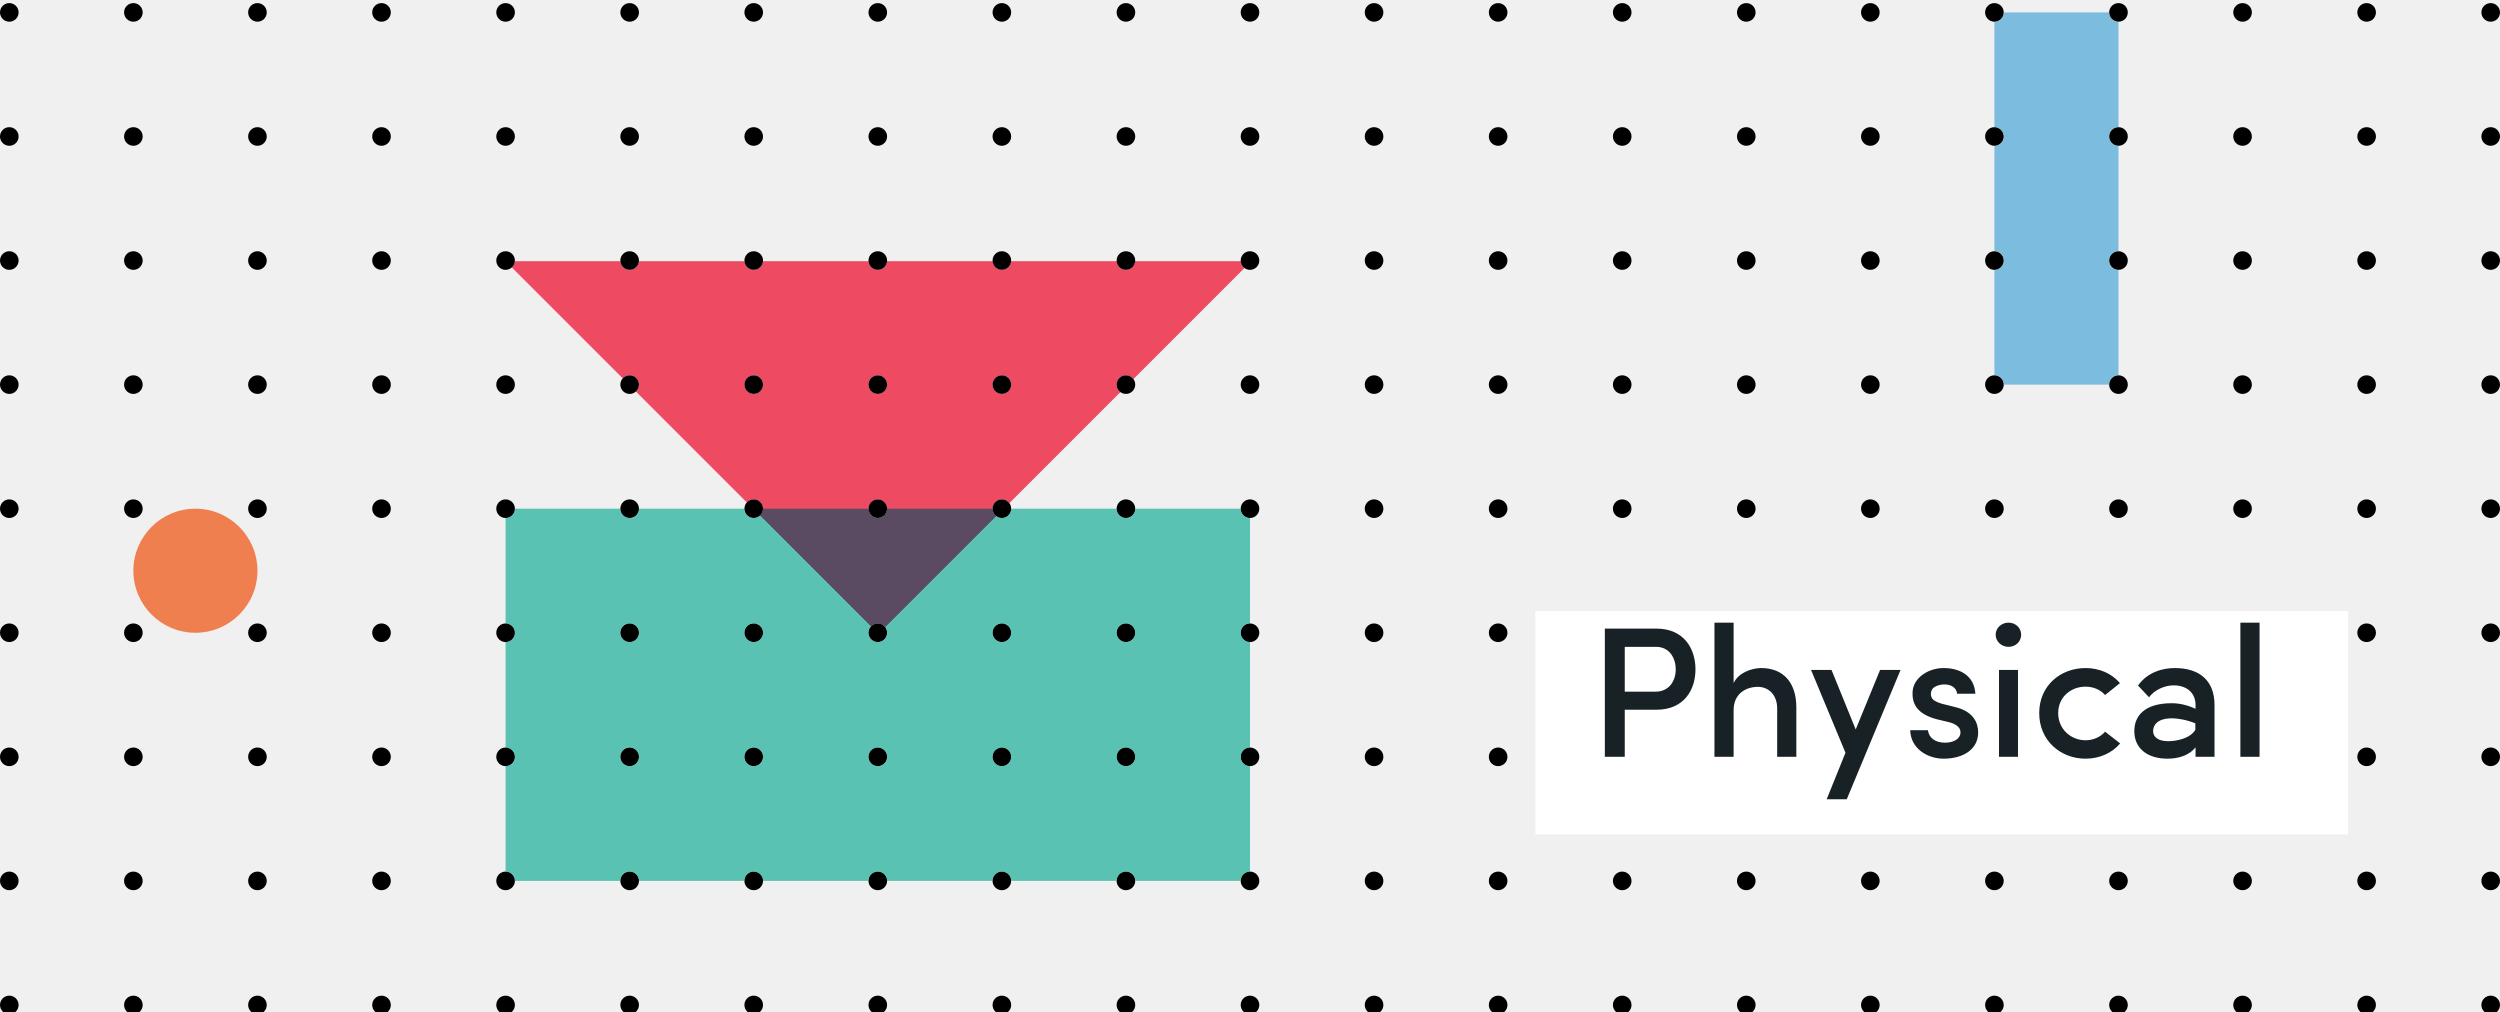
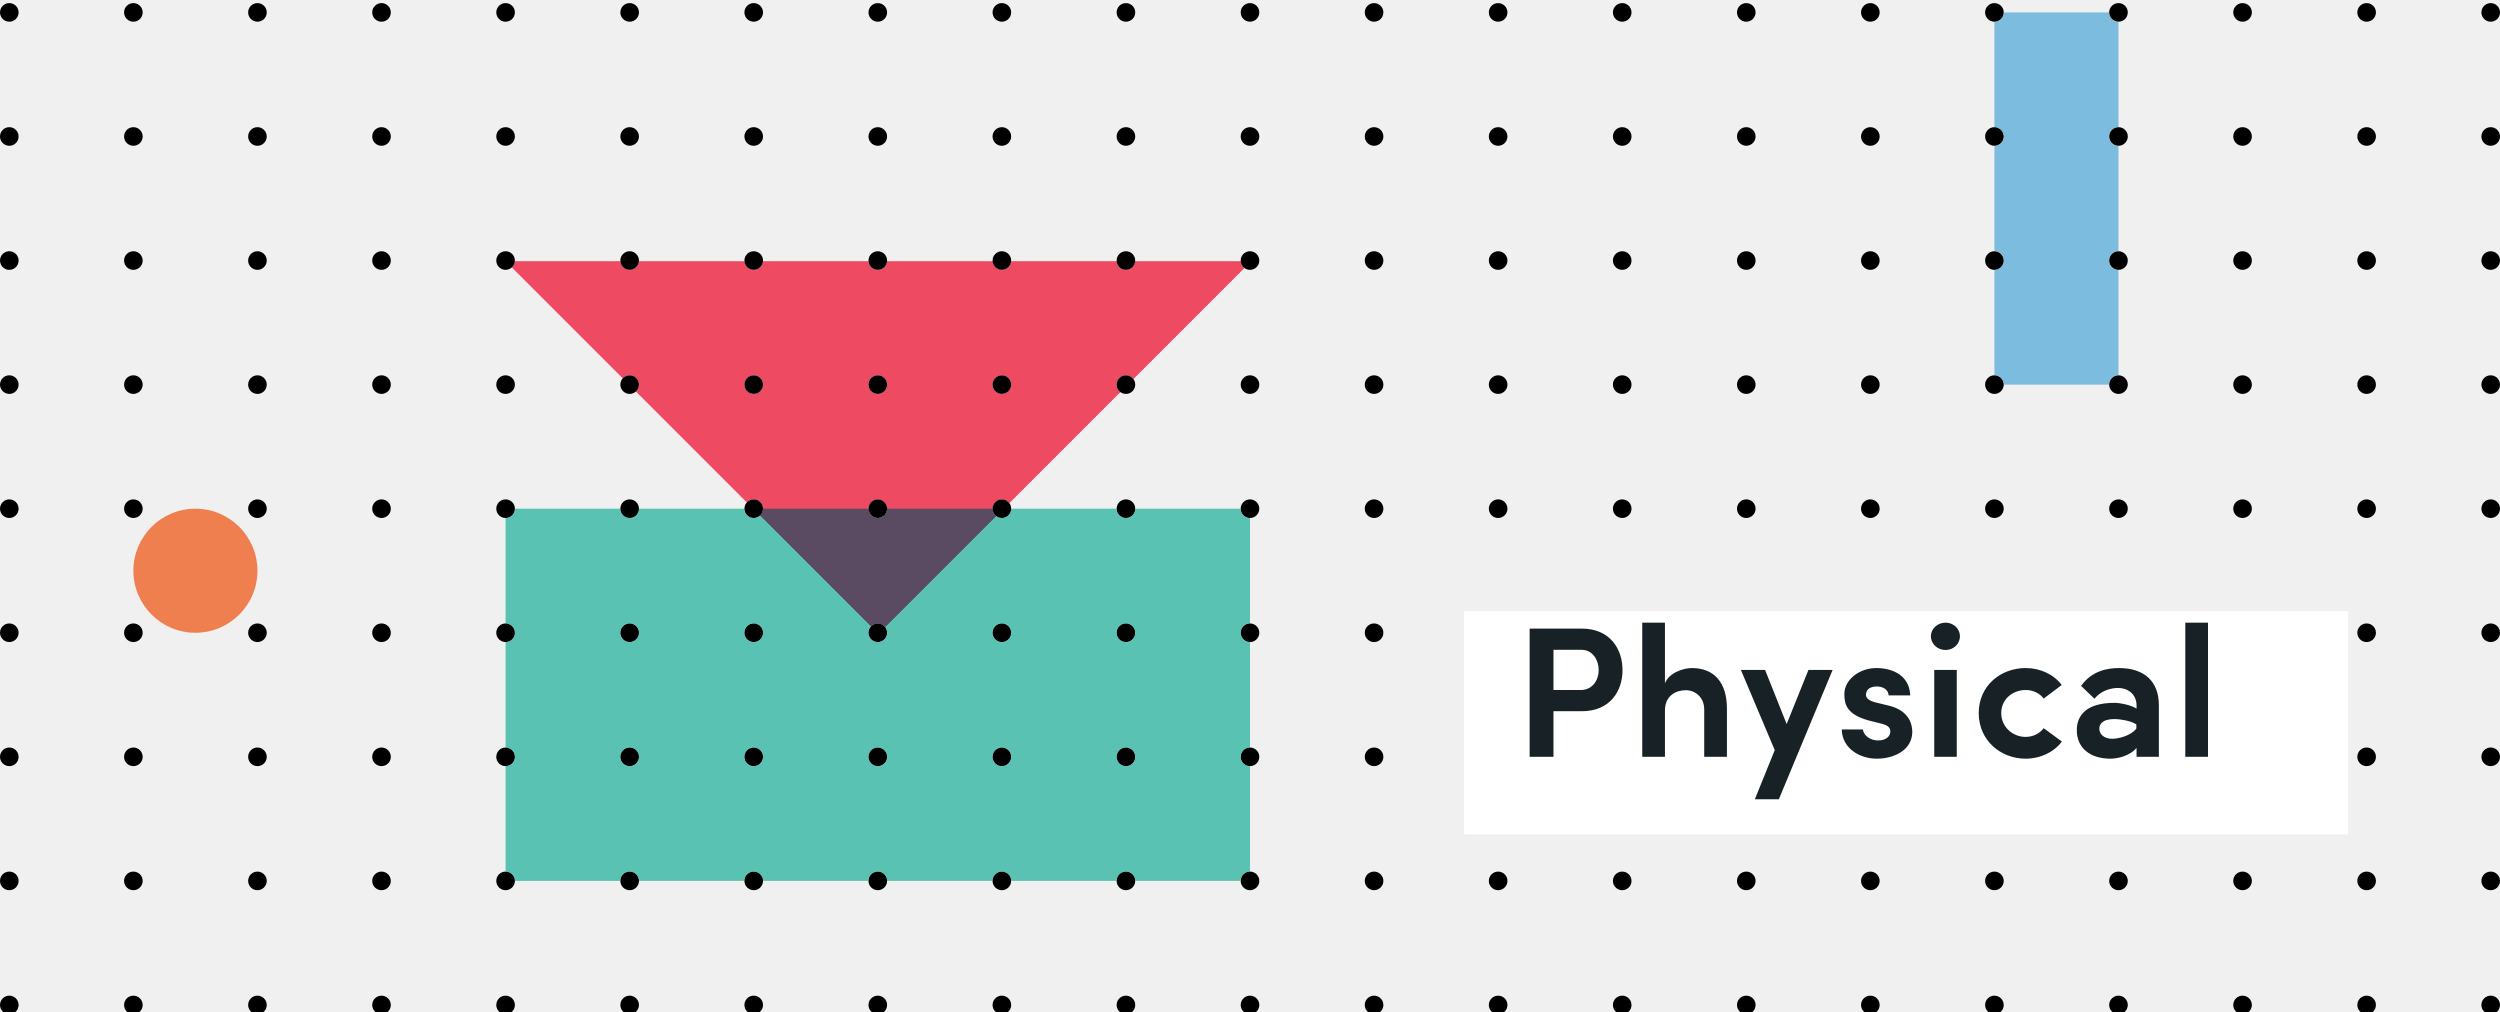
<svg xmlns="http://www.w3.org/2000/svg" width="806px" height="326px" viewBox="0 0 806 326" version="1.1">
  <defs />
  <g id="Page-1-Copy" stroke="none" stroke-width="1" fill="none" fill-rule="evenodd">
    <g id="physical-tablet">
      <g id="Group-2" transform="translate(0, -36)">
        <g id="Group-10" transform="translate(0, 37)">
          <g id="Dot-Copy-749" transform="translate(800, 320)">
            <rect id="Grid-Unit" x="0" y="0" width="40" height="40" />
            <circle id="Dot" fill="#000000" cx="3" cy="3" r="3" />
          </g>
          <g id="Dot-Copy-748" transform="translate(760, 320)">
            <rect id="Grid-Unit" x="0" y="0" width="40" height="40" />
            <circle id="Dot" fill="#000000" cx="3" cy="3" r="3" />
          </g>
          <g id="Dot-Copy-747" transform="translate(720, 320)">
            <rect id="Grid-Unit" x="0" y="0" width="40" height="40" />
            <circle id="Dot" fill="#000000" cx="3" cy="3" r="3" />
          </g>
          <g id="Dot-Copy-746" transform="translate(680, 320)">
            <rect id="Grid-Unit" x="0" y="0" width="40" height="40" />
            <circle id="Dot" fill="#000000" cx="3" cy="3" r="3" />
          </g>
          <g id="Dot-Copy-745" transform="translate(640, 320)">
            <rect id="Grid-Unit" x="0" y="0" width="40" height="40" />
            <circle id="Dot" fill="#000000" cx="3" cy="3" r="3" />
          </g>
          <g id="Dot-Copy-744" transform="translate(600, 320)">
            <rect id="Grid-Unit" x="0" y="0" width="40" height="40" />
            <circle id="Dot" fill="#000000" cx="3" cy="3" r="3" />
          </g>
          <g id="Dot-Copy-743" transform="translate(560, 320)">
            <rect id="Grid-Unit" x="0" y="0" width="40" height="40" />
            <circle id="Dot" fill="#000000" cx="3" cy="3" r="3" />
          </g>
          <g id="Dot-Copy-742" transform="translate(520, 320)">
            <rect id="Grid-Unit" x="0" y="0" width="40" height="40" />
            <circle id="Dot" fill="#000000" cx="3" cy="3" r="3" />
          </g>
          <g id="Dot-Copy-741" transform="translate(480, 320)">
            <rect id="Grid-Unit" x="0" y="0" width="40" height="40" />
            <circle id="Dot" fill="#000000" cx="3" cy="3" r="3" />
          </g>
          <g id="Dot-Copy-740" transform="translate(440, 320)">
            <rect id="Grid-Unit" x="0" y="0" width="40" height="40" />
            <circle id="Dot" fill="#000000" cx="3" cy="3" r="3" />
          </g>
          <g id="Dot-Copy-739" transform="translate(400, 320)">
            <rect id="Grid-Unit" x="0" y="0" width="40" height="40" />
            <circle id="Dot" fill="#000000" cx="3" cy="3" r="3" />
          </g>
          <g id="Dot-Copy-738" transform="translate(360, 320)">
            <rect id="Grid-Unit" x="0" y="0" width="40" height="40" />
            <circle id="Dot" fill="#000000" cx="3" cy="3" r="3" />
          </g>
          <g id="Dot-Copy-737" transform="translate(320, 320)">
            <rect id="Grid-Unit" x="0" y="0" width="40" height="40" />
            <circle id="Dot" fill="#000000" cx="3" cy="3" r="3" />
          </g>
          <g id="Dot-Copy-736" transform="translate(280, 320)">
            <rect id="Grid-Unit" x="0" y="0" width="40" height="40" />
            <circle id="Dot" fill="#000000" cx="3" cy="3" r="3" />
          </g>
          <g id="Dot-Copy-735" transform="translate(240, 320)">
            <rect id="Grid-Unit" x="0" y="0" width="40" height="40" />
            <circle id="Dot" fill="#000000" cx="3" cy="3" r="3" />
          </g>
          <g id="Dot-Copy-734" transform="translate(200, 320)">
            <rect id="Grid-Unit" x="0" y="0" width="40" height="40" />
            <circle id="Dot" fill="#000000" cx="3" cy="3" r="3" />
          </g>
          <g id="Dot-Copy-733" transform="translate(160, 320)">
            <rect id="Grid-Unit" x="0" y="0" width="40" height="40" />
            <circle id="Dot" fill="#000000" cx="3" cy="3" r="3" />
          </g>
          <g id="Dot-Copy-732" transform="translate(120, 320)">
            <rect id="Grid-Unit" x="0" y="0" width="40" height="40" />
            <circle id="Dot" fill="#000000" cx="3" cy="3" r="3" />
          </g>
          <g id="Dot-Copy-731" transform="translate(80, 320)">
            <rect id="Grid-Unit" x="0" y="0" width="40" height="40" />
            <circle id="Dot" fill="#000000" cx="3" cy="3" r="3" />
          </g>
          <g id="Dot-Copy-730" transform="translate(40, 320)">
            <rect id="Grid-Unit" x="0" y="0" width="40" height="40" />
            <circle id="Dot" fill="#000000" cx="3" cy="3" r="3" />
          </g>
          <g id="Dot-Copy-729" transform="translate(0, 320)">
            <rect id="Grid-Unit" x="0" y="0" width="40" height="40" />
            <circle id="Dot" fill="#000000" cx="3" cy="3" r="3" />
          </g>
          <g id="Dot-Copy-718" transform="translate(800, 280)">
            <rect id="Grid-Unit" x="0" y="0" width="40" height="40" />
            <circle id="Dot" fill="#000000" cx="3" cy="3" r="3" />
          </g>
          <g id="Dot-Copy-717" transform="translate(760, 280)">
            <rect id="Grid-Unit" x="0" y="0" width="40" height="40" />
            <circle id="Dot" fill="#000000" cx="3" cy="3" r="3" />
          </g>
          <g id="Dot-Copy-716" transform="translate(720, 280)">
            <rect id="Grid-Unit" x="0" y="0" width="40" height="40" />
            <circle id="Dot" fill="#000000" cx="3" cy="3" r="3" />
          </g>
          <g id="Dot-Copy-715" transform="translate(680, 280)">
            <rect id="Grid-Unit" x="0" y="0" width="40" height="40" />
            <circle id="Dot" fill="#000000" cx="3" cy="3" r="3" />
          </g>
          <g id="Dot-Copy-714" transform="translate(640, 280)">
            <rect id="Grid-Unit" x="0" y="0" width="40" height="40" />
            <circle id="Dot" fill="#000000" cx="3" cy="3" r="3" />
          </g>
          <g id="Dot-Copy-713" transform="translate(600, 280)">
            <rect id="Grid-Unit" x="0" y="0" width="40" height="40" />
            <circle id="Dot" fill="#000000" cx="3" cy="3" r="3" />
          </g>
          <g id="Dot-Copy-712" transform="translate(560, 280)">
            <rect id="Grid-Unit" x="0" y="0" width="40" height="40" />
            <circle id="Dot" fill="#000000" cx="3" cy="3" r="3" />
          </g>
          <g id="Dot-Copy-711" transform="translate(520, 280)">
            <rect id="Grid-Unit" x="0" y="0" width="40" height="40" />
            <circle id="Dot" fill="#000000" cx="3" cy="3" r="3" />
          </g>
          <g id="Dot-Copy-710" transform="translate(480, 280)">
            <rect id="Grid-Unit" x="0" y="0" width="40" height="40" />
            <circle id="Dot" fill="#000000" cx="3" cy="3" r="3" />
          </g>
          <g id="Dot-Copy-709" transform="translate(440, 280)">
            <rect id="Grid-Unit" x="0" y="0" width="40" height="40" />
            <circle id="Dot" fill="#000000" cx="3" cy="3" r="3" />
          </g>
          <g id="Dot-Copy-708" transform="translate(400, 280)">
            <rect id="Grid-Unit" x="0" y="0" width="40" height="40" />
            <circle id="Dot" fill="#000000" cx="3" cy="3" r="3" />
          </g>
          <g id="Dot-Copy-707" transform="translate(360, 280)">
            <rect id="Grid-Unit" x="0" y="0" width="40" height="40" />
            <circle id="Dot" fill="#000000" cx="3" cy="3" r="3" />
          </g>
          <g id="Dot-Copy-706" transform="translate(320, 280)">
            <rect id="Grid-Unit" x="0" y="0" width="40" height="40" />
            <circle id="Dot" fill="#000000" cx="3" cy="3" r="3" />
          </g>
          <g id="Dot-Copy-705" transform="translate(280, 280)">
            <rect id="Grid-Unit" x="0" y="0" width="40" height="40" />
            <circle id="Dot" fill="#000000" cx="3" cy="3" r="3" />
          </g>
          <g id="Dot-Copy-704" transform="translate(240, 280)">
            <rect id="Grid-Unit" x="0" y="0" width="40" height="40" />
            <circle id="Dot" fill="#000000" cx="3" cy="3" r="3" />
          </g>
          <g id="Dot-Copy-703" transform="translate(200, 280)">
            <rect id="Grid-Unit" x="0" y="0" width="40" height="40" />
            <circle id="Dot" fill="#000000" cx="3" cy="3" r="3" />
          </g>
          <g id="Dot-Copy-702" transform="translate(160, 280)">
            <rect id="Grid-Unit" x="0" y="0" width="40" height="40" />
            <circle id="Dot" fill="#000000" cx="3" cy="3" r="3" />
          </g>
          <g id="Dot-Copy-701" transform="translate(120, 280)">
            <rect id="Grid-Unit" x="0" y="0" width="40" height="40" />
            <circle id="Dot" fill="#000000" cx="3" cy="3" r="3" />
          </g>
          <g id="Dot-Copy-700" transform="translate(80, 280)">
            <rect id="Grid-Unit" x="0" y="0" width="40" height="40" />
            <circle id="Dot" fill="#000000" cx="3" cy="3" r="3" />
          </g>
          <g id="Dot-Copy-699" transform="translate(40, 280)">
            <rect id="Grid-Unit" x="0" y="0" width="40" height="40" />
            <circle id="Dot" fill="#000000" cx="3" cy="3" r="3" />
          </g>
          <g id="Dot-Copy-698" transform="translate(0, 280)">
            <rect id="Grid-Unit" x="0" y="0" width="40" height="40" />
            <circle id="Dot" fill="#000000" cx="3" cy="3" r="3" />
          </g>
          <g id="Dot-Copy-687" transform="translate(800, 240)">
            <rect id="Grid-Unit" x="0" y="0" width="40" height="40" />
            <circle id="Dot" fill="#000000" cx="3" cy="3" r="3" />
          </g>
          <g id="Dot-Copy-686" transform="translate(760, 240)">
            <rect id="Grid-Unit" x="0" y="0" width="40" height="40" />
            <circle id="Dot" fill="#000000" cx="3" cy="3" r="3" />
          </g>
          <g id="Dot-Copy-685" transform="translate(720, 240)">
            <rect id="Grid-Unit" x="0" y="0" width="40" height="40" />
            <circle id="Dot" fill="#000000" cx="3" cy="3" r="3" />
          </g>
          <g id="Dot-Copy-684" transform="translate(680, 240)">
            <rect id="Grid-Unit" x="0" y="0" width="40" height="40" />
            <circle id="Dot" fill="#000000" cx="3" cy="3" r="3" />
          </g>
          <g id="Dot-Copy-683" transform="translate(640, 240)">
            <rect id="Grid-Unit" x="0" y="0" width="40" height="40" />
            <circle id="Dot" fill="#000000" cx="3" cy="3" r="3" />
          </g>
          <g id="Dot-Copy-682" transform="translate(600, 240)">
            <rect id="Grid-Unit" x="0" y="0" width="40" height="40" />
            <circle id="Dot" fill="#000000" cx="3" cy="3" r="3" />
          </g>
          <g id="Dot-Copy-681" transform="translate(560, 240)">
            <rect id="Grid-Unit" x="0" y="0" width="40" height="40" />
            <circle id="Dot" fill="#000000" cx="3" cy="3" r="3" />
          </g>
          <g id="Dot-Copy-680" transform="translate(520, 240)">
            <rect id="Grid-Unit" x="0" y="0" width="40" height="40" />
            <circle id="Dot" fill="#000000" cx="3" cy="3" r="3" />
          </g>
          <g id="Dot-Copy-679" transform="translate(480, 240)">
            <rect id="Grid-Unit" x="0" y="0" width="40" height="40" />
            <circle id="Dot" fill="#000000" cx="3" cy="3" r="3" />
          </g>
          <g id="Dot-Copy-678" transform="translate(440, 240)">
            <rect id="Grid-Unit" x="0" y="0" width="40" height="40" />
            <circle id="Dot" fill="#000000" cx="3" cy="3" r="3" />
          </g>
          <g id="Dot-Copy-677" transform="translate(400, 240)">
            <rect id="Grid-Unit" x="0" y="0" width="40" height="40" />
            <circle id="Dot" fill="#000000" cx="3" cy="3" r="3" />
          </g>
          <g id="Dot-Copy-676" transform="translate(360, 240)">
            <rect id="Grid-Unit" x="0" y="0" width="40" height="40" />
            <circle id="Dot" fill="#000000" cx="3" cy="3" r="3" />
          </g>
          <g id="Dot-Copy-675" transform="translate(320, 240)">
            <rect id="Grid-Unit" x="0" y="0" width="40" height="40" />
            <circle id="Dot" fill="#000000" cx="3" cy="3" r="3" />
          </g>
          <g id="Dot-Copy-674" transform="translate(280, 240)">
            <rect id="Grid-Unit" x="0" y="0" width="40" height="40" />
            <circle id="Dot" fill="#000000" cx="3" cy="3" r="3" />
          </g>
          <g id="Dot-Copy-673" transform="translate(240, 240)">
            <rect id="Grid-Unit" x="0" y="0" width="40" height="40" />
            <circle id="Dot" fill="#000000" cx="3" cy="3" r="3" />
          </g>
          <g id="Dot-Copy-672" transform="translate(200, 240)">
            <rect id="Grid-Unit" x="0" y="0" width="40" height="40" />
            <circle id="Dot" fill="#000000" cx="3" cy="3" r="3" />
          </g>
          <g id="Dot-Copy-671" transform="translate(160, 240)">
            <rect id="Grid-Unit" x="0" y="0" width="40" height="40" />
            <circle id="Dot" fill="#000000" cx="3" cy="3" r="3" />
          </g>
          <g id="Dot-Copy-670" transform="translate(120, 240)">
            <rect id="Grid-Unit" x="0" y="0" width="40" height="40" />
            <circle id="Dot" fill="#000000" cx="3" cy="3" r="3" />
          </g>
          <g id="Dot-Copy-669" transform="translate(80, 240)">
            <rect id="Grid-Unit" x="0" y="0" width="40" height="40" />
            <circle id="Dot" fill="#000000" cx="3" cy="3" r="3" />
          </g>
          <g id="Dot-Copy-668" transform="translate(40, 240)">
            <rect id="Grid-Unit" x="0" y="0" width="40" height="40" />
            <circle id="Dot" fill="#000000" cx="3" cy="3" r="3" />
          </g>
          <g id="Dot-Copy-667" transform="translate(0, 240)">
            <rect id="Grid-Unit" x="0" y="0" width="40" height="40" />
            <circle id="Dot" fill="#000000" cx="3" cy="3" r="3" />
          </g>
          <g id="Dot-Copy-656" transform="translate(800, 200)">
            <rect id="Grid-Unit" x="0" y="0" width="40" height="40" />
            <circle id="Dot" fill="#000000" cx="3" cy="3" r="3" />
          </g>
          <g id="Dot-Copy-655" transform="translate(760, 200)">
            <rect id="Grid-Unit" x="0" y="0" width="40" height="40" />
            <circle id="Dot" fill="#000000" cx="3" cy="3" r="3" />
          </g>
          <g id="Dot-Copy-654" transform="translate(720, 200)">
            <rect id="Grid-Unit" x="0" y="0" width="40" height="40" />
            <circle id="Dot" fill="#000000" cx="3" cy="3" r="3" />
          </g>
          <g id="Dot-Copy-653" transform="translate(680, 200)">
            <rect id="Grid-Unit" x="0" y="0" width="40" height="40" />
            <circle id="Dot" fill="#000000" cx="3" cy="3" r="3" />
          </g>
          <g id="Dot-Copy-652" transform="translate(640, 200)">
            <rect id="Grid-Unit" x="0" y="0" width="40" height="40" />
            <circle id="Dot" fill="#000000" cx="3" cy="3" r="3" />
          </g>
          <g id="Dot-Copy-651" transform="translate(600, 200)">
            <rect id="Grid-Unit" x="0" y="0" width="40" height="40" />
            <circle id="Dot" fill="#000000" cx="3" cy="3" r="3" />
          </g>
          <g id="Dot-Copy-650" transform="translate(560, 200)">
            <rect id="Grid-Unit" x="0" y="0" width="40" height="40" />
            <circle id="Dot" fill="#000000" cx="3" cy="3" r="3" />
          </g>
          <g id="Dot-Copy-649" transform="translate(520, 200)">
            <rect id="Grid-Unit" x="0" y="0" width="40" height="40" />
            <circle id="Dot" fill="#000000" cx="3" cy="3" r="3" />
          </g>
          <g id="Dot-Copy-648" transform="translate(480, 200)">
            <rect id="Grid-Unit" x="0" y="0" width="40" height="40" />
            <circle id="Dot" fill="#000000" cx="3" cy="3" r="3" />
          </g>
          <g id="Dot-Copy-647" transform="translate(440, 200)">
            <rect id="Grid-Unit" x="0" y="0" width="40" height="40" />
            <circle id="Dot" fill="#000000" cx="3" cy="3" r="3" />
          </g>
          <g id="Dot-Copy-646" transform="translate(400, 200)">
            <rect id="Grid-Unit" x="0" y="0" width="40" height="40" />
            <circle id="Dot" fill="#000000" cx="3" cy="3" r="3" />
          </g>
          <g id="Dot-Copy-645" transform="translate(360, 200)">
            <rect id="Grid-Unit" x="0" y="0" width="40" height="40" />
            <circle id="Dot" fill="#000000" cx="3" cy="3" r="3" />
          </g>
          <g id="Dot-Copy-644" transform="translate(320, 200)">
            <rect id="Grid-Unit" x="0" y="0" width="40" height="40" />
            <circle id="Dot" fill="#000000" cx="3" cy="3" r="3" />
          </g>
          <g id="Dot-Copy-643" transform="translate(280, 200)">
            <rect id="Grid-Unit" x="0" y="0" width="40" height="40" />
            <circle id="Dot" fill="#000000" cx="3" cy="3" r="3" />
          </g>
          <g id="Dot-Copy-642" transform="translate(240, 200)">
            <rect id="Grid-Unit" x="0" y="0" width="40" height="40" />
            <circle id="Dot" fill="#000000" cx="3" cy="3" r="3" />
          </g>
          <g id="Dot-Copy-641" transform="translate(200, 200)">
            <rect id="Grid-Unit" x="0" y="0" width="40" height="40" />
            <circle id="Dot" fill="#000000" cx="3" cy="3" r="3" />
          </g>
          <g id="Dot-Copy-640" transform="translate(160, 200)">
            <rect id="Grid-Unit" x="0" y="0" width="40" height="40" />
            <circle id="Dot" fill="#000000" cx="3" cy="3" r="3" />
          </g>
          <g id="Dot-Copy-639" transform="translate(120, 200)">
            <rect id="Grid-Unit" x="0" y="0" width="40" height="40" />
            <circle id="Dot" fill="#000000" cx="3" cy="3" r="3" />
          </g>
          <g id="Dot-Copy-638" transform="translate(80, 200)">
            <rect id="Grid-Unit" x="0" y="0" width="40" height="40" />
            <circle id="Dot" fill="#000000" cx="3" cy="3" r="3" />
          </g>
          <g id="Dot-Copy-637" transform="translate(40, 200)">
            <rect id="Grid-Unit" x="0" y="0" width="40" height="40" />
            <circle id="Dot" fill="#000000" cx="3" cy="3" r="3" />
          </g>
          <g id="Dot-Copy-636" transform="translate(0, 200)">
            <rect id="Grid-Unit" x="0" y="0" width="40" height="40" />
            <circle id="Dot" fill="#000000" cx="3" cy="3" r="3" />
          </g>
          <g id="Dot-Copy-625" transform="translate(800, 160)">
            <rect id="Grid-Unit" x="0" y="0" width="40" height="40" />
            <circle id="Dot" fill="#000000" cx="3" cy="3" r="3" />
          </g>
          <g id="Dot-Copy-624" transform="translate(760, 160)">
            <rect id="Grid-Unit" x="0" y="0" width="40" height="40" />
            <circle id="Dot" fill="#000000" cx="3" cy="3" r="3" />
          </g>
          <g id="Dot-Copy-623" transform="translate(720, 160)">
            <rect id="Grid-Unit" x="0" y="0" width="40" height="40" />
            <circle id="Dot" fill="#000000" cx="3" cy="3" r="3" />
          </g>
          <g id="Dot-Copy-622" transform="translate(680, 160)">
            <rect id="Grid-Unit" x="0" y="0" width="40" height="40" />
            <circle id="Dot" fill="#000000" cx="3" cy="3" r="3" />
          </g>
          <g id="Dot-Copy-621" transform="translate(640, 160)">
            <rect id="Grid-Unit" x="0" y="0" width="40" height="40" />
            <circle id="Dot" fill="#000000" cx="3" cy="3" r="3" />
          </g>
          <g id="Dot-Copy-620" transform="translate(600, 160)">
            <rect id="Grid-Unit" x="0" y="0" width="40" height="40" />
            <circle id="Dot" fill="#000000" cx="3" cy="3" r="3" />
          </g>
          <g id="Dot-Copy-619" transform="translate(560, 160)">
            <rect id="Grid-Unit" x="0" y="0" width="40" height="40" />
            <circle id="Dot" fill="#000000" cx="3" cy="3" r="3" />
          </g>
          <g id="Dot-Copy-618" transform="translate(520, 160)">
            <rect id="Grid-Unit" x="0" y="0" width="40" height="40" />
            <circle id="Dot" fill="#000000" cx="3" cy="3" r="3" />
          </g>
          <g id="Dot-Copy-617" transform="translate(480, 160)">
            <rect id="Grid-Unit" x="0" y="0" width="40" height="40" />
            <circle id="Dot" fill="#000000" cx="3" cy="3" r="3" />
          </g>
          <g id="Dot-Copy-616" transform="translate(440, 160)">
            <rect id="Grid-Unit" x="0" y="0" width="40" height="40" />
            <circle id="Dot" fill="#000000" cx="3" cy="3" r="3" />
          </g>
          <g id="Dot-Copy-615" transform="translate(400, 160)">
            <rect id="Grid-Unit" x="0" y="0" width="40" height="40" />
            <circle id="Dot" fill="#000000" cx="3" cy="3" r="3" />
          </g>
          <g id="Dot-Copy-614" transform="translate(360, 160)">
            <rect id="Grid-Unit" x="0" y="0" width="40" height="40" />
            <circle id="Dot" fill="#000000" cx="3" cy="3" r="3" />
          </g>
          <g id="Dot-Copy-613" transform="translate(320, 160)">
            <rect id="Grid-Unit" x="0" y="0" width="40" height="40" />
            <circle id="Dot" fill="#000000" cx="3" cy="3" r="3" />
          </g>
          <g id="Dot-Copy-612" transform="translate(280, 160)">
            <rect id="Grid-Unit" x="0" y="0" width="40" height="40" />
            <circle id="Dot" fill="#000000" cx="3" cy="3" r="3" />
          </g>
          <g id="Dot-Copy-611" transform="translate(240, 160)">
            <rect id="Grid-Unit" x="0" y="0" width="40" height="40" />
            <circle id="Dot" fill="#000000" cx="3" cy="3" r="3" />
          </g>
          <g id="Dot-Copy-610" transform="translate(200, 160)">
            <rect id="Grid-Unit" x="0" y="0" width="40" height="40" />
            <circle id="Dot" fill="#000000" cx="3" cy="3" r="3" />
          </g>
          <g id="Dot-Copy-609" transform="translate(160, 160)">
            <rect id="Grid-Unit" x="0" y="0" width="40" height="40" />
            <circle id="Dot" fill="#000000" cx="3" cy="3" r="3" />
          </g>
          <g id="Dot-Copy-608" transform="translate(120, 160)">
            <rect id="Grid-Unit" x="0" y="0" width="40" height="40" />
            <circle id="Dot" fill="#000000" cx="3" cy="3" r="3" />
          </g>
          <g id="Dot-Copy-607" transform="translate(80, 160)">
            <rect id="Grid-Unit" x="0" y="0" width="40" height="40" />
            <circle id="Dot" fill="#000000" cx="3" cy="3" r="3" />
          </g>
          <g id="Dot-Copy-606" transform="translate(40, 160)">
            <rect id="Grid-Unit" x="0" y="0" width="40" height="40" />
            <circle id="Dot" fill="#000000" cx="3" cy="3" r="3" />
          </g>
          <g id="Dot-Copy-605" transform="translate(0, 160)">
            <rect id="Grid-Unit" x="0" y="0" width="40" height="40" />
            <circle id="Dot" fill="#000000" cx="3" cy="3" r="3" />
          </g>
          <g id="Dot-Copy-594" transform="translate(800, 120)">
            <rect id="Grid-Unit" x="0" y="0" width="40" height="40" />
            <circle id="Dot" fill="#000000" cx="3" cy="3" r="3" />
          </g>
          <g id="Dot-Copy-593" transform="translate(760, 120)">
            <rect id="Grid-Unit" x="0" y="0" width="40" height="40" />
            <circle id="Dot" fill="#000000" cx="3" cy="3" r="3" />
          </g>
          <g id="Dot-Copy-592" transform="translate(720, 120)">
            <rect id="Grid-Unit" x="0" y="0" width="40" height="40" />
            <circle id="Dot" fill="#000000" cx="3" cy="3" r="3" />
          </g>
          <g id="Dot-Copy-591" transform="translate(680, 120)">
            <rect id="Grid-Unit" x="0" y="0" width="40" height="40" />
            <circle id="Dot" fill="#000000" cx="3" cy="3" r="3" />
          </g>
          <g id="Dot-Copy-590" transform="translate(640, 120)">
            <rect id="Grid-Unit" x="0" y="0" width="40" height="40" />
            <circle id="Dot" fill="#000000" cx="3" cy="3" r="3" />
          </g>
          <g id="Dot-Copy-589" transform="translate(600, 120)">
            <rect id="Grid-Unit" x="0" y="0" width="40" height="40" />
            <circle id="Dot" fill="#000000" cx="3" cy="3" r="3" />
          </g>
          <g id="Dot-Copy-588" transform="translate(560, 120)">
            <rect id="Grid-Unit" x="0" y="0" width="40" height="40" />
            <circle id="Dot" fill="#000000" cx="3" cy="3" r="3" />
          </g>
          <g id="Dot-Copy-587" transform="translate(520, 120)">
            <rect id="Grid-Unit" x="0" y="0" width="40" height="40" />
            <circle id="Dot" fill="#000000" cx="3" cy="3" r="3" />
          </g>
          <g id="Dot-Copy-586" transform="translate(480, 120)">
            <rect id="Grid-Unit" x="0" y="0" width="40" height="40" />
            <circle id="Dot" fill="#000000" cx="3" cy="3" r="3" />
          </g>
          <g id="Dot-Copy-585" transform="translate(440, 120)">
            <rect id="Grid-Unit" x="0" y="0" width="40" height="40" />
            <circle id="Dot" fill="#000000" cx="3" cy="3" r="3" />
          </g>
          <g id="Dot-Copy-584" transform="translate(400, 120)">
            <rect id="Grid-Unit" x="0" y="0" width="40" height="40" />
            <circle id="Dot" fill="#000000" cx="3" cy="3" r="3" />
          </g>
          <g id="Dot-Copy-583" transform="translate(360, 120)">
            <rect id="Grid-Unit" x="0" y="0" width="40" height="40" />
            <circle id="Dot" fill="#000000" cx="3" cy="3" r="3" />
          </g>
          <g id="Dot-Copy-582" transform="translate(320, 120)">
            <rect id="Grid-Unit" x="0" y="0" width="40" height="40" />
            <circle id="Dot" fill="#000000" cx="3" cy="3" r="3" />
          </g>
          <g id="Dot-Copy-581" transform="translate(280, 120)">
            <rect id="Grid-Unit" x="0" y="0" width="40" height="40" />
            <circle id="Dot" fill="#000000" cx="3" cy="3" r="3" />
          </g>
          <g id="Dot-Copy-580" transform="translate(240, 120)">
            <rect id="Grid-Unit" x="0" y="0" width="40" height="40" />
            <circle id="Dot" fill="#000000" cx="3" cy="3" r="3" />
          </g>
          <g id="Dot-Copy-579" transform="translate(200, 120)">
            <rect id="Grid-Unit" x="0" y="0" width="40" height="40" />
            <circle id="Dot" fill="#000000" cx="3" cy="3" r="3" />
          </g>
          <g id="Dot-Copy-578" transform="translate(160, 120)">
            <rect id="Grid-Unit" x="0" y="0" width="40" height="40" />
            <circle id="Dot" fill="#000000" cx="3" cy="3" r="3" />
          </g>
          <g id="Dot-Copy-577" transform="translate(120, 120)">
            <rect id="Grid-Unit" x="0" y="0" width="40" height="40" />
            <circle id="Dot" fill="#000000" cx="3" cy="3" r="3" />
          </g>
          <g id="Dot-Copy-576" transform="translate(80, 120)">
            <rect id="Grid-Unit" x="0" y="0" width="40" height="40" />
            <circle id="Dot" fill="#000000" cx="3" cy="3" r="3" />
          </g>
          <g id="Dot-Copy-575" transform="translate(40, 120)">
            <rect id="Grid-Unit" x="0" y="0" width="40" height="40" />
            <circle id="Dot" fill="#000000" cx="3" cy="3" r="3" />
          </g>
          <g id="Dot-Copy-574" transform="translate(0, 120)">
            <rect id="Grid-Unit" x="0" y="0" width="40" height="40" />
            <circle id="Dot" fill="#000000" cx="3" cy="3" r="3" />
          </g>
          <g id="Dot-Copy-563" transform="translate(800, 80)">
            <rect id="Grid-Unit" x="0" y="0" width="40" height="40" />
            <circle id="Dot" fill="#000000" cx="3" cy="3" r="3" />
          </g>
          <g id="Dot-Copy-562" transform="translate(760, 80)">
            <rect id="Grid-Unit" x="0" y="0" width="40" height="40" />
            <circle id="Dot" fill="#000000" cx="3" cy="3" r="3" />
          </g>
          <g id="Dot-Copy-561" transform="translate(720, 80)">
            <rect id="Grid-Unit" x="0" y="0" width="40" height="40" />
            <circle id="Dot" fill="#000000" cx="3" cy="3" r="3" />
          </g>
          <g id="Dot-Copy-560" transform="translate(680, 80)">
            <rect id="Grid-Unit" x="0" y="0" width="40" height="40" />
            <circle id="Dot" fill="#000000" cx="3" cy="3" r="3" />
          </g>
          <g id="Dot-Copy-559" transform="translate(640, 80)">
            <rect id="Grid-Unit" x="0" y="0" width="40" height="40" />
            <circle id="Dot" fill="#000000" cx="3" cy="3" r="3" />
          </g>
          <g id="Dot-Copy-558" transform="translate(600, 80)">
            <rect id="Grid-Unit" x="0" y="0" width="40" height="40" />
            <circle id="Dot" fill="#000000" cx="3" cy="3" r="3" />
          </g>
          <g id="Dot-Copy-557" transform="translate(560, 80)">
            <rect id="Grid-Unit" x="0" y="0" width="40" height="40" />
            <circle id="Dot" fill="#000000" cx="3" cy="3" r="3" />
          </g>
          <g id="Dot-Copy-556" transform="translate(520, 80)">
            <rect id="Grid-Unit" x="0" y="0" width="40" height="40" />
            <circle id="Dot" fill="#000000" cx="3" cy="3" r="3" />
          </g>
          <g id="Dot-Copy-555" transform="translate(480, 80)">
            <rect id="Grid-Unit" x="0" y="0" width="40" height="40" />
            <circle id="Dot" fill="#000000" cx="3" cy="3" r="3" />
          </g>
          <g id="Dot-Copy-554" transform="translate(440, 80)">
            <rect id="Grid-Unit" x="0" y="0" width="40" height="40" />
            <circle id="Dot" fill="#000000" cx="3" cy="3" r="3" />
          </g>
          <g id="Dot-Copy-553" transform="translate(400, 80)">
            <rect id="Grid-Unit" x="0" y="0" width="40" height="40" />
            <circle id="Dot" fill="#000000" cx="3" cy="3" r="3" />
          </g>
          <g id="Dot-Copy-552" transform="translate(360, 80)">
            <rect id="Grid-Unit" x="0" y="0" width="40" height="40" />
            <circle id="Dot" fill="#000000" cx="3" cy="3" r="3" />
          </g>
          <g id="Dot-Copy-551" transform="translate(320, 80)">
            <rect id="Grid-Unit" x="0" y="0" width="40" height="40" />
            <circle id="Dot" fill="#000000" cx="3" cy="3" r="3" />
          </g>
          <g id="Dot-Copy-550" transform="translate(280, 80)">
            <rect id="Grid-Unit" x="0" y="0" width="40" height="40" />
            <circle id="Dot" fill="#000000" cx="3" cy="3" r="3" />
          </g>
          <g id="Dot-Copy-549" transform="translate(240, 80)">
            <rect id="Grid-Unit" x="0" y="0" width="40" height="40" />
            <circle id="Dot" fill="#000000" cx="3" cy="3" r="3" />
          </g>
          <g id="Dot-Copy-548" transform="translate(200, 80)">
            <rect id="Grid-Unit" x="0" y="0" width="40" height="40" />
            <circle id="Dot" fill="#000000" cx="3" cy="3" r="3" />
          </g>
          <g id="Dot-Copy-547" transform="translate(160, 80)">
            <rect id="Grid-Unit" x="0" y="0" width="40" height="40" />
            <circle id="Dot" fill="#000000" cx="3" cy="3" r="3" />
          </g>
          <g id="Dot-Copy-546" transform="translate(120, 80)">
            <rect id="Grid-Unit" x="0" y="0" width="40" height="40" />
            <circle id="Dot" fill="#000000" cx="3" cy="3" r="3" />
          </g>
          <g id="Dot-Copy-545" transform="translate(80, 80)">
            <rect id="Grid-Unit" x="0" y="0" width="40" height="40" />
            <circle id="Dot" fill="#000000" cx="3" cy="3" r="3" />
          </g>
          <g id="Dot-Copy-544" transform="translate(40, 80)">
            <rect id="Grid-Unit" x="0" y="0" width="40" height="40" />
            <circle id="Dot" fill="#000000" cx="3" cy="3" r="3" />
          </g>
          <g id="Dot-Copy-543" transform="translate(0, 80)">
            <rect id="Grid-Unit" x="0" y="0" width="40" height="40" />
            <circle id="Dot" fill="#000000" cx="3" cy="3" r="3" />
          </g>
          <g id="Dot-Copy-532" transform="translate(800, 40)">
            <rect id="Grid-Unit" x="0" y="0" width="40" height="40" />
            <circle id="Dot" fill="#000000" cx="3" cy="3" r="3" />
          </g>
          <g id="Dot-Copy-531" transform="translate(760, 40)">
            <rect id="Grid-Unit" x="0" y="0" width="40" height="40" />
            <circle id="Dot" fill="#000000" cx="3" cy="3" r="3" />
          </g>
          <g id="Dot-Copy-530" transform="translate(720, 40)">
            <rect id="Grid-Unit" x="0" y="0" width="40" height="40" />
            <circle id="Dot" fill="#000000" cx="3" cy="3" r="3" />
          </g>
          <g id="Dot-Copy-529" transform="translate(680, 40)">
            <rect id="Grid-Unit" x="0" y="0" width="40" height="40" />
            <circle id="Dot" fill="#000000" cx="3" cy="3" r="3" />
          </g>
          <g id="Dot-Copy-528" transform="translate(640, 40)">
            <rect id="Grid-Unit" x="0" y="0" width="40" height="40" />
            <circle id="Dot" fill="#000000" cx="3" cy="3" r="3" />
          </g>
          <g id="Dot-Copy-527" transform="translate(600, 40)">
            <rect id="Grid-Unit" x="0" y="0" width="40" height="40" />
            <circle id="Dot" fill="#000000" cx="3" cy="3" r="3" />
          </g>
          <g id="Dot-Copy-526" transform="translate(560, 40)">
            <rect id="Grid-Unit" x="0" y="0" width="40" height="40" />
            <circle id="Dot" fill="#000000" cx="3" cy="3" r="3" />
          </g>
          <g id="Dot-Copy-525" transform="translate(520, 40)">
            <rect id="Grid-Unit" x="0" y="0" width="40" height="40" />
            <circle id="Dot" fill="#000000" cx="3" cy="3" r="3" />
          </g>
          <g id="Dot-Copy-524" transform="translate(480, 40)">
            <rect id="Grid-Unit" x="0" y="0" width="40" height="40" />
            <circle id="Dot" fill="#000000" cx="3" cy="3" r="3" />
          </g>
          <g id="Dot-Copy-523" transform="translate(440, 40)">
            <rect id="Grid-Unit" x="0" y="0" width="40" height="40" />
            <circle id="Dot" fill="#000000" cx="3" cy="3" r="3" />
          </g>
          <g id="Dot-Copy-522" transform="translate(400, 40)">
            <rect id="Grid-Unit" x="0" y="0" width="40" height="40" />
            <circle id="Dot" fill="#000000" cx="3" cy="3" r="3" />
          </g>
          <g id="Dot-Copy-521" transform="translate(360, 40)">
            <rect id="Grid-Unit" x="0" y="0" width="40" height="40" />
            <circle id="Dot" fill="#000000" cx="3" cy="3" r="3" />
          </g>
          <g id="Dot-Copy-520" transform="translate(320, 40)">
            <rect id="Grid-Unit" x="0" y="0" width="40" height="40" />
            <circle id="Dot" fill="#000000" cx="3" cy="3" r="3" />
          </g>
          <g id="Dot-Copy-519" transform="translate(280, 40)">
            <rect id="Grid-Unit" x="0" y="0" width="40" height="40" />
            <circle id="Dot" fill="#000000" cx="3" cy="3" r="3" />
          </g>
          <g id="Dot-Copy-518" transform="translate(240, 40)">
            <rect id="Grid-Unit" x="0" y="0" width="40" height="40" />
            <circle id="Dot" fill="#000000" cx="3" cy="3" r="3" />
          </g>
          <g id="Dot-Copy-517" transform="translate(200, 40)">
            <rect id="Grid-Unit" x="0" y="0" width="40" height="40" />
            <circle id="Dot" fill="#000000" cx="3" cy="3" r="3" />
          </g>
          <g id="Dot-Copy-516" transform="translate(160, 40)">
            <rect id="Grid-Unit" x="0" y="0" width="40" height="40" />
            <circle id="Dot" fill="#000000" cx="3" cy="3" r="3" />
          </g>
          <g id="Dot-Copy-515" transform="translate(120, 40)">
            <rect id="Grid-Unit" x="0" y="0" width="40" height="40" />
            <circle id="Dot" fill="#000000" cx="3" cy="3" r="3" />
          </g>
          <g id="Dot-Copy-514" transform="translate(80, 40)">
            <rect id="Grid-Unit" x="0" y="0" width="40" height="40" />
            <circle id="Dot" fill="#000000" cx="3" cy="3" r="3" />
          </g>
          <g id="Dot-Copy-513" transform="translate(40, 40)">
            <rect id="Grid-Unit" x="0" y="0" width="40" height="40" />
            <circle id="Dot" fill="#000000" cx="3" cy="3" r="3" />
          </g>
          <g id="Dot-Copy-512" transform="translate(0, 40)">
            <rect id="Grid-Unit" x="0" y="0" width="40" height="40" />
            <circle id="Dot" fill="#000000" cx="3" cy="3" r="3" />
          </g>
          <g id="Dot-Copy-501" transform="translate(800, 0)">
            <rect id="Grid-Unit" x="0" y="0" width="40" height="40" />
            <circle id="Dot" fill="#000000" cx="3" cy="3" r="3" />
          </g>
          <g id="Dot-Copy-500" transform="translate(760, 0)">
            <rect id="Grid-Unit" x="0" y="0" width="40" height="40" />
            <circle id="Dot" fill="#000000" cx="3" cy="3" r="3" />
          </g>
          <g id="Dot-Copy-499" transform="translate(720, 0)">
            <rect id="Grid-Unit" x="0" y="0" width="40" height="40" />
            <circle id="Dot" fill="#000000" cx="3" cy="3" r="3" />
          </g>
          <g id="Dot-Copy-498" transform="translate(680, 0)">
            <rect id="Grid-Unit" x="0" y="0" width="40" height="40" />
            <circle id="Dot" fill="#000000" cx="3" cy="3" r="3" />
          </g>
          <g id="Dot-Copy-497" transform="translate(640, 0)">
            <rect id="Grid-Unit" x="0" y="0" width="40" height="40" />
            <circle id="Dot" fill="#000000" cx="3" cy="3" r="3" />
          </g>
          <g id="Dot-Copy-496" transform="translate(600, 0)">
            <rect id="Grid-Unit" x="0" y="0" width="40" height="40" />
            <circle id="Dot" fill="#000000" cx="3" cy="3" r="3" />
          </g>
          <g id="Dot-Copy-495" transform="translate(560, 0)">
            <rect id="Grid-Unit" x="0" y="0" width="40" height="40" />
            <circle id="Dot" fill="#000000" cx="3" cy="3" r="3" />
          </g>
          <g id="Dot-Copy-494" transform="translate(520, 0)">
            <rect id="Grid-Unit" x="0" y="0" width="40" height="40" />
            <circle id="Dot" fill="#000000" cx="3" cy="3" r="3" />
          </g>
          <g id="Dot-Copy-493" transform="translate(480, 0)">
            <rect id="Grid-Unit" x="0" y="0" width="40" height="40" />
            <circle id="Dot" fill="#000000" cx="3" cy="3" r="3" />
          </g>
          <g id="Dot-Copy-492" transform="translate(440, 0)">
            <rect id="Grid-Unit" x="0" y="0" width="40" height="40" />
            <circle id="Dot" fill="#000000" cx="3" cy="3" r="3" />
          </g>
          <g id="Dot-Copy-491" transform="translate(400, 0)">
            <rect id="Grid-Unit" x="0" y="0" width="40" height="40" />
            <circle id="Dot" fill="#000000" cx="3" cy="3" r="3" />
          </g>
          <g id="Dot-Copy-490" transform="translate(360, 0)">
            <rect id="Grid-Unit" x="0" y="0" width="40" height="40" />
            <circle id="Dot" fill="#000000" cx="3" cy="3" r="3" />
          </g>
          <g id="Dot-Copy-489" transform="translate(320, 0)">
            <rect id="Grid-Unit" x="0" y="0" width="40" height="40" />
            <circle id="Dot" fill="#000000" cx="3" cy="3" r="3" />
          </g>
          <g id="Dot-Copy-488" transform="translate(280, 0)">
            <rect id="Grid-Unit" x="0" y="0" width="40" height="40" />
            <circle id="Dot" fill="#000000" cx="3" cy="3" r="3" />
          </g>
          <g id="Dot-Copy-487" transform="translate(240, 0)">
            <rect id="Grid-Unit" x="0" y="0" width="40" height="40" />
            <circle id="Dot" fill="#000000" cx="3" cy="3" r="3" />
          </g>
          <g id="Dot-Copy-486" transform="translate(200, 0)">
            <rect id="Grid-Unit" x="0" y="0" width="40" height="40" />
            <circle id="Dot" fill="#000000" cx="3" cy="3" r="3" />
          </g>
          <g id="Dot-Copy-485" transform="translate(160, 0)">
            <rect id="Grid-Unit" x="0" y="0" width="40" height="40" />
            <circle id="Dot" fill="#000000" cx="3" cy="3" r="3" />
          </g>
          <g id="Dot-Copy-484" transform="translate(120, 0)">
            <rect id="Grid-Unit" x="0" y="0" width="40" height="40" />
            <circle id="Dot" fill="#000000" cx="3" cy="3" r="3" />
          </g>
          <g id="Dot-Copy-483" transform="translate(80, 0)">
            <rect id="Grid-Unit" x="0" y="0" width="40" height="40" />
            <circle id="Dot" fill="#000000" cx="3" cy="3" r="3" />
          </g>
          <g id="Dot-Copy-482" transform="translate(40, 0)">
            <rect id="Grid-Unit" x="0" y="0" width="40" height="40" />
            <circle id="Dot" fill="#000000" cx="3" cy="3" r="3" />
          </g>
          <g id="Dot-Copy-481">
            <rect id="Grid-Unit" x="0" y="0" width="40" height="40" />
            <circle id="Dot" fill="#000000" cx="3" cy="3" r="3" />
          </g>
        </g>
        <g id="physical-copy" transform="translate(43, 0)">
-           <rect id="Rectangle-843" fill="#FFFFFF" x="452" y="233" width="262" height="72" />
-           <path d="M474.4,238.66 L474.4,280 L480.82,280 L480.82,264.82 L491.02,264.82 C499.96,264.82 503.62,258.4 503.62,251.8 C503.62,245.2 499.96,238.66 491.02,238.66 L474.4,238.66 Z M480.82,244.54 L490.9,244.54 C495.34,244.54 497.26,248.32 497.26,251.8 C497.26,255.34 495.28,259 490.66,259 L480.82,259 L480.82,244.54 Z M515.92,280 L515.92,264.94 C515.92,259.42 520.18,257.44 523.72,257.44 C527.2,257.44 529.96,260.02 529.96,264.4 L529.96,280 L536.14,280 L536.14,264.04 C536.14,256.06 531.94,251.38 524.8,251.38 C521.86,251.38 517.48,252.82 515.92,256.24 L515.92,236.74 L509.74,236.74 L509.74,280 L515.92,280 Z M552.4,293.68 L569.74,251.98 L563.14,251.98 L555.28,271.18 L547.48,251.98 L540.88,251.98 L551.98,278.68 L545.92,293.68 L552.4,293.68 Z M581.38,267.88 L585.16,268.78 C587.2,269.26 589.06,270.28 589.06,272.08 C589.06,274.18 586.9,275.44 584.08,275.44 C580.84,275.44 578.86,273.82 578.56,271.42 L572.86,271.42 C572.98,277.3 578.38,280.6 583.6,280.6 C590.02,280.6 594.76,277.54 594.76,272.14 C594.76,269.32 593.5,265.48 587.44,263.98 L583.12,262.9 C581.62,262.48 580.06,261.82 579.7,260.74 C579.4,259.9 579.46,259 579.94,258.22 C580.54,257.26 582.34,256.66 583.9,256.66 C585.82,256.66 587.74,257.56 587.98,259.66 L593.86,259.66 C593.5,253.66 588.64,251.38 583.66,251.38 C578.5,251.38 574,254.62 573.64,258.76 C573.28,263.26 575.44,266.26 581.38,267.88 L581.38,267.88 Z M600.4,240.64 C600.4,238.42 602.32,236.74 604.54,236.74 C606.82,236.74 608.62,238.42 608.62,240.64 C608.62,242.86 606.82,244.54 604.54,244.54 C602.32,244.54 600.4,242.86 600.4,240.64 L600.4,240.64 Z M607.6,251.98 L607.6,280 L601.48,280 L601.48,251.98 L607.6,251.98 Z M614.44,265.9 C614.44,274.78 621.34,280.6 629.38,280.6 C633.88,280.6 637.9,278.8 640.54,275.68 L635.68,271.9 C634.18,273.64 631.84,274.66 629.38,274.66 C624.7,274.66 620.56,271.12 620.56,265.9 C620.56,260.68 624.7,257.38 629.38,257.38 C631.84,257.38 634.18,258.34 635.68,260.08 L640.48,256.24 C637.84,253.12 633.82,251.38 629.38,251.38 C621.34,251.38 614.44,257.02 614.44,265.9 L614.44,265.9 Z M646.3,257.02 L649.84,260.8 C651.64,258.4 654.88,256.96 657.76,256.96 C662.26,256.96 664.84,259.6 664.84,263.26 L664.84,264.52 C662.14,263.26 659.56,262.72 657.16,262.72 C648.34,262.72 645.1,266.86 645.1,271.72 C645.1,277.3 649.36,280.6 655.78,280.6 C658.96,280.6 662.62,279.76 664.84,276.94 L664.84,280 L670.96,280 L670.96,263.26 C670.96,255.46 666.16,251.38 658.18,251.38 C654.52,251.38 649.48,252.52 646.3,257.02 L646.3,257.02 Z M656.02,274.96 C652.66,274.96 651.16,273.52 651.16,271.72 C651.16,270.16 652.12,267.58 657.28,267.58 C658.84,267.58 661.84,268 664.78,269.2 L664.78,271.3 C662.98,274.24 658.42,274.96 656.02,274.96 L656.02,274.96 Z M679.3,236.74 L679.3,280 L685.48,280 L685.48,236.74 L679.3,236.74 Z" id="Information" fill="#182226" />
+           <rect id="Rectangle-843" fill="#FFFFFF" x="429" y="233" width="285" height="72" />
+           <path d="M450.16,238.66 L450.16,280 L457.84,280 L457.84,265.3 L466.96,265.3 C476.14,265.3 480.1,258.76 480.1,252.04 C480.1,245.32 476.14,238.66 466.96,238.66 L450.16,238.66 Z M457.84,245.5 L466.84,245.5 C470.68,245.5 472.42,249.04 472.42,252.04 C472.42,255.1 470.56,258.46 466.6,258.46 L457.84,258.46 L457.84,245.5 Z M493.78,280 L493.78,265.06 C493.78,260.2 497.44,258.52 500.5,258.52 C503.5,258.52 506.44,260.74 506.44,264.76 L506.44,280 L513.76,280 L513.76,264.4 C513.76,256.18 509.74,251.38 502.48,251.38 C499.72,251.38 495.1,252.88 493.78,256.3 L493.78,236.74 L486.46,236.74 L486.46,280 L493.78,280 Z M530.5,293.68 L547.84,251.98 L540.04,251.98 L533.02,269.44 L526.06,251.98 L518.26,251.98 L529.18,277.84 L522.76,293.68 L530.5,293.68 Z M559.54,268.3 L563.38,269.26 C565.42,269.74 566.5,270.46 566.44,271.9 C566.44,273.52 564.82,274.66 562.78,274.72 C560.08,274.84 557.8,273.16 557.62,271.18 L550.78,271.18 C550.9,277.24 556.54,280.6 562.06,280.6 C567.88,280.6 573.52,277.66 573.52,271.96 C573.52,269.74 572.68,265.24 566.2,263.56 L561.52,262.42 C559.9,262 558.58,261.22 558.58,260.08 C558.58,257.98 560.32,257.32 562.12,257.32 C563.74,257.32 565.78,258.1 565.9,260.2 L572.86,260.2 C572.62,253.78 567.22,251.38 561.94,251.38 C556.36,251.38 551.62,255.22 551.62,259.72 C551.62,263.02 552.28,266.32 559.54,268.3 L559.54,268.3 Z M579.52,241.12 C579.52,243.64 581.68,245.56 584.26,245.56 C586.78,245.56 588.88,243.64 588.88,241.12 C588.88,238.66 586.78,236.74 584.26,236.74 C581.68,236.74 579.52,238.66 579.52,241.12 L579.52,241.12 Z M587.86,280 L587.86,251.98 L580.6,251.98 L580.6,280 L587.86,280 Z M594.94,265.9 C594.94,274.72 602.02,280.6 610.06,280.6 C614.8,280.6 619.12,278.56 621.76,275.08 L615.88,270.76 C614.56,272.56 612.34,273.58 610.06,273.58 C605.98,273.58 602.2,270.46 602.2,265.9 C602.2,261.34 605.98,258.46 610.06,258.46 C612.34,258.46 614.56,259.42 615.88,261.22 L621.7,256.84 C619.06,253.36 614.74,251.38 610.06,251.38 C602.02,251.38 594.94,257.08 594.94,265.9 L594.94,265.9 Z M627.94,257.14 L632.26,261.28 C634.24,258.7 637.54,257.8 639.76,257.8 C643.6,257.8 645.82,260.32 645.82,263.38 L645.82,264.46 C644.02,263.26 640.42,262.6 638.68,262.6 C629.8,262.6 626.56,266.5 626.56,271.42 C626.56,277.18 630.88,280.6 637.42,280.6 C639.7,280.6 643.72,279.7 645.82,277.12 L645.82,280 L653.02,280 L653.02,263.38 C653.02,255.52 648.16,251.38 640.18,251.38 C636.52,251.38 631.42,252.22 627.94,257.14 L627.94,257.14 Z M637.96,274.18 C635.26,274.18 633.82,272.62 633.82,270.94 C633.82,269.74 634.48,267.82 638.8,267.82 C640.18,267.82 643.96,268.3 645.76,269.56 L645.76,270.88 C644.08,273.16 640.06,274.18 637.96,274.18 L637.96,274.18 Z M661.54,236.74 L661.54,280 L668.86,280 L668.86,236.74 L661.54,236.74 Z" id="Physical" fill="#182226" />
          <path d="M155.208,35.208 L325.208,205.208 L155.208,205.208 L155.208,35.208 Z" id="Rectangle-2837" fill="#EE4A62" style="mix-blend-mode: darken;" transform="translate(240.2082, 120.2082) rotate(-45) translate(-240.2082, -120.2082) " />
          <rect id="Rectangle-2837" fill="#5AC2B3" style="mix-blend-mode: darken;" x="120" y="200" width="240" height="120" />
          <path d="M20,200 C8.954,200 0,208.954 0,220 C0,231.046 8.954,240 20,240 C31.046,240 40,231.046 40,220 C40,208.954 31.046,200 20,200 Z" id="Fill-14" fill="#F47F50" style="mix-blend-mode: darken;" />
          <path d="M640,40 L600,40 L600,160 L640,160 L640,40 Z" id="Fill-6" fill="#7CBDDF" style="mix-blend-mode: darken;" />
        </g>
      </g>
    </g>
  </g>
</svg>
